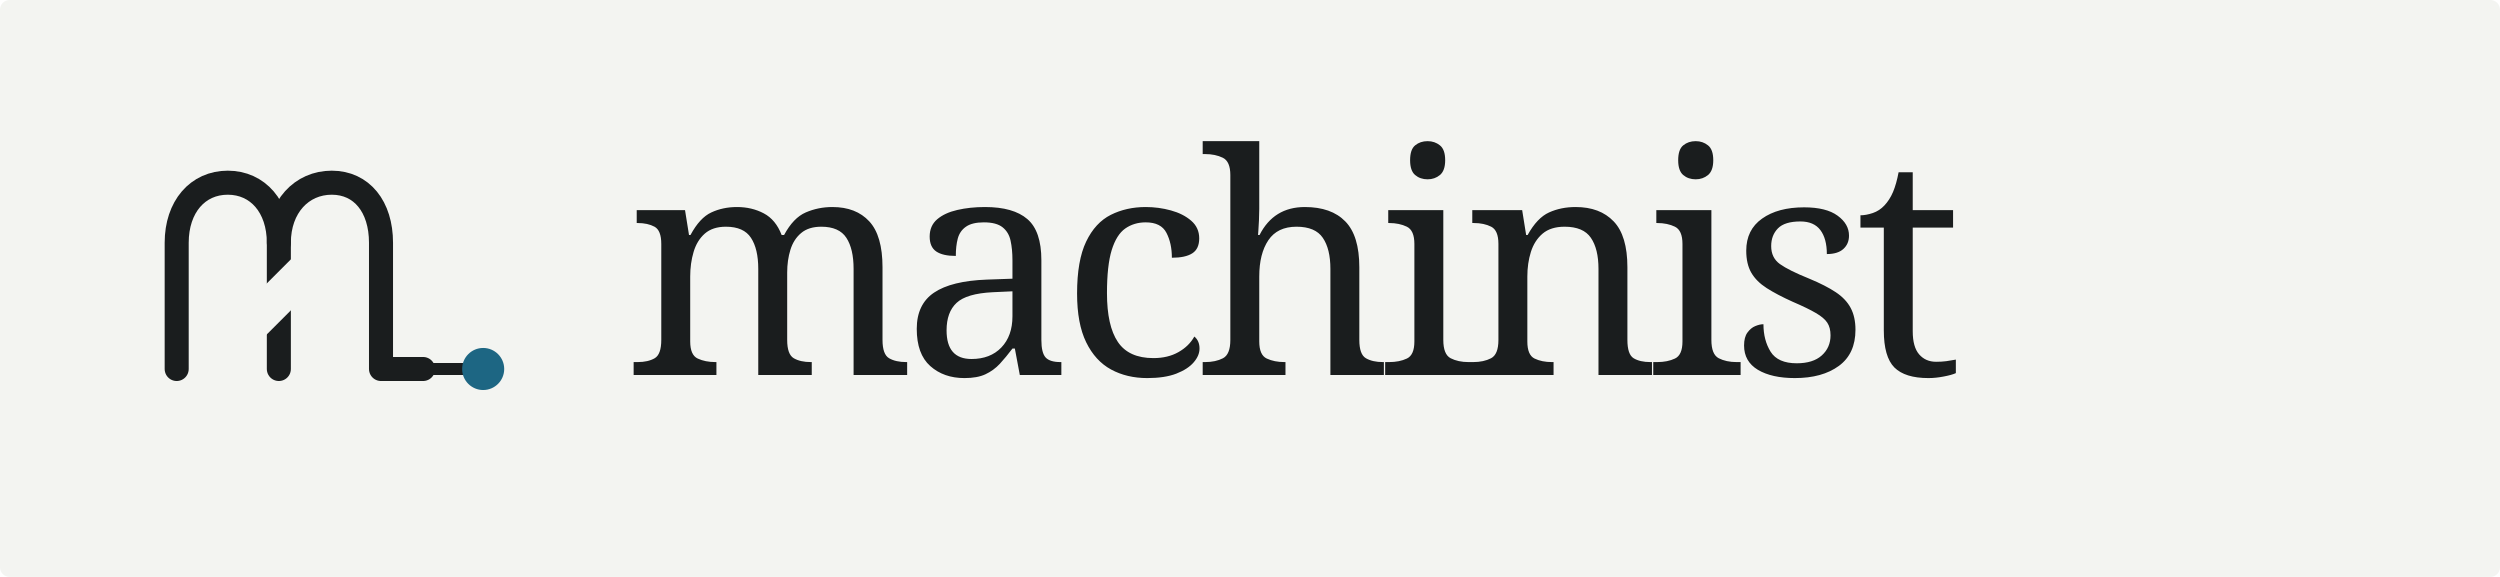
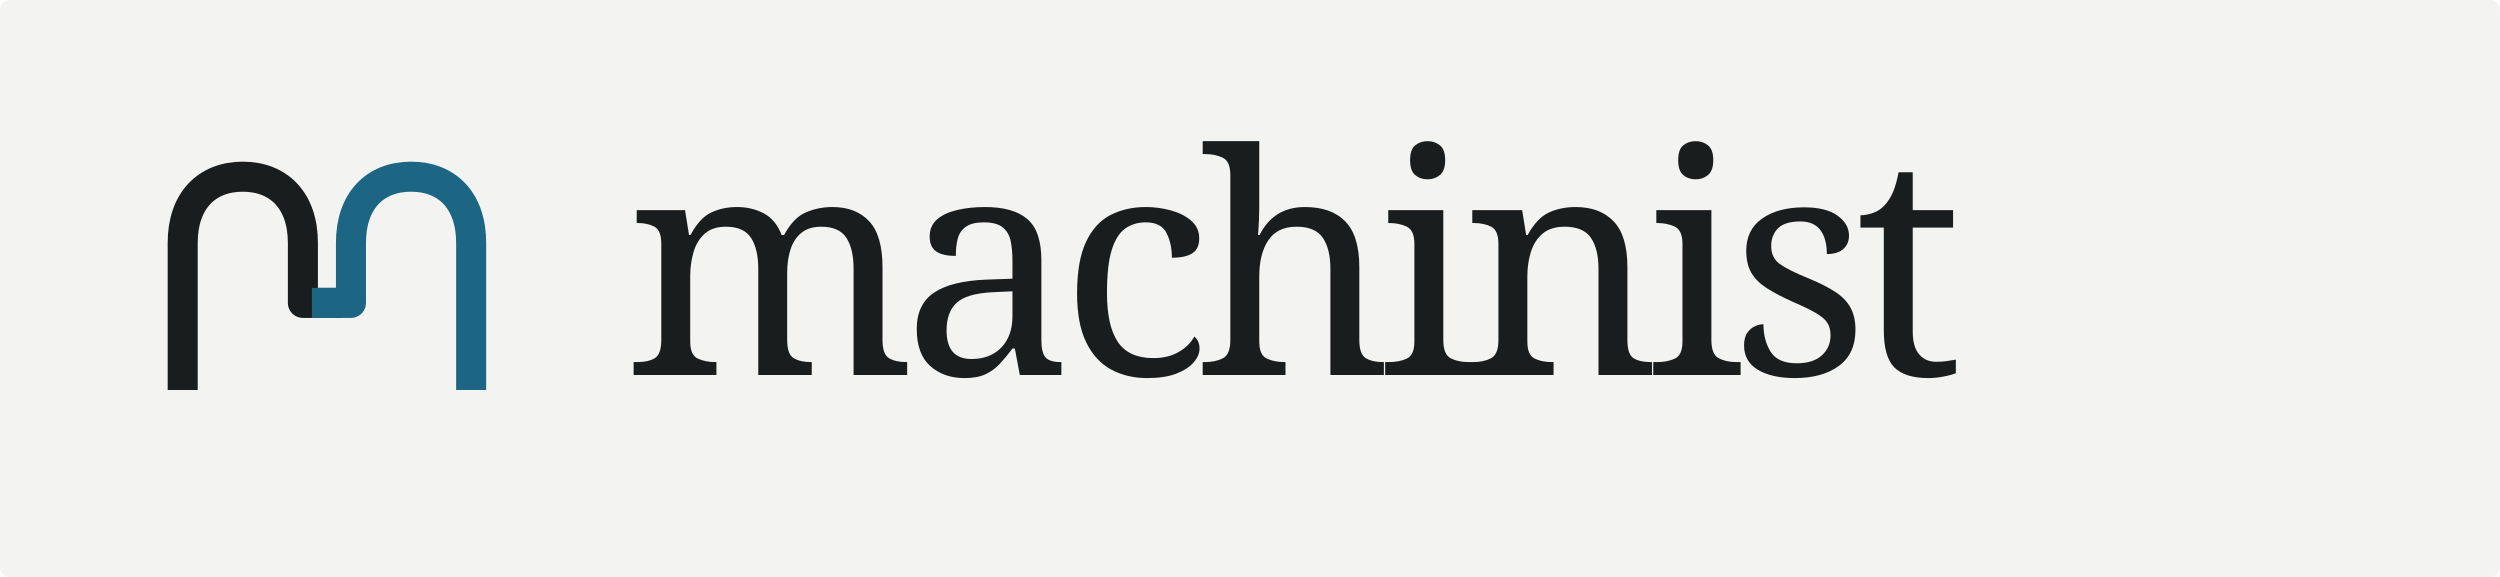
<svg xmlns="http://www.w3.org/2000/svg" viewBox="0 0 520 120" role="img" aria-labelledby="title">
  <rect width="520" height="120" rx="2" fill="#f3f4f1" />
  <g transform="translate(28 28) scale(1.25)" fill="none">
-     <path d="M7 39V18c0-6 3.5-10 8.5-10s8.5 4 8.5 10v21" stroke="#1a1d1e" stroke-width="4" stroke-linecap="round" />
-     <path d="M24 18c0-6 3.8-10 8.8-10S41 12 41 18v21h7" stroke="#1a1d1e" stroke-width="4" stroke-linecap="round" stroke-linejoin="round" />
-     <path d="m20 31 8-8" stroke="#f3f4f1" stroke-width="6" stroke-linecap="round" />
-     <path d="M48 39h7" stroke="#1a1d1e" stroke-width="2" stroke-linecap="round" />
-     <circle cx="58" cy="39" r="3.5" fill="#1d6683" />
+     <path d="M8 40V18C8 11 12 7 18 7s10 4 10 11v10h4" stroke="#1a1d1e" stroke-width="5" stroke-linecap="square" stroke-linejoin="round" />
+     <path d="M32 28h4V18c0-7 4-11 10-11s10 4 10 11v22" stroke="#1d6683" stroke-width="5" stroke-linecap="square" stroke-linejoin="round" />
  </g>
  <text x="130" y="78" fill="#1a1d1e" font-family="Georgia, serif" font-size="64" letter-spacing="-3">machinist</text>
</svg>
